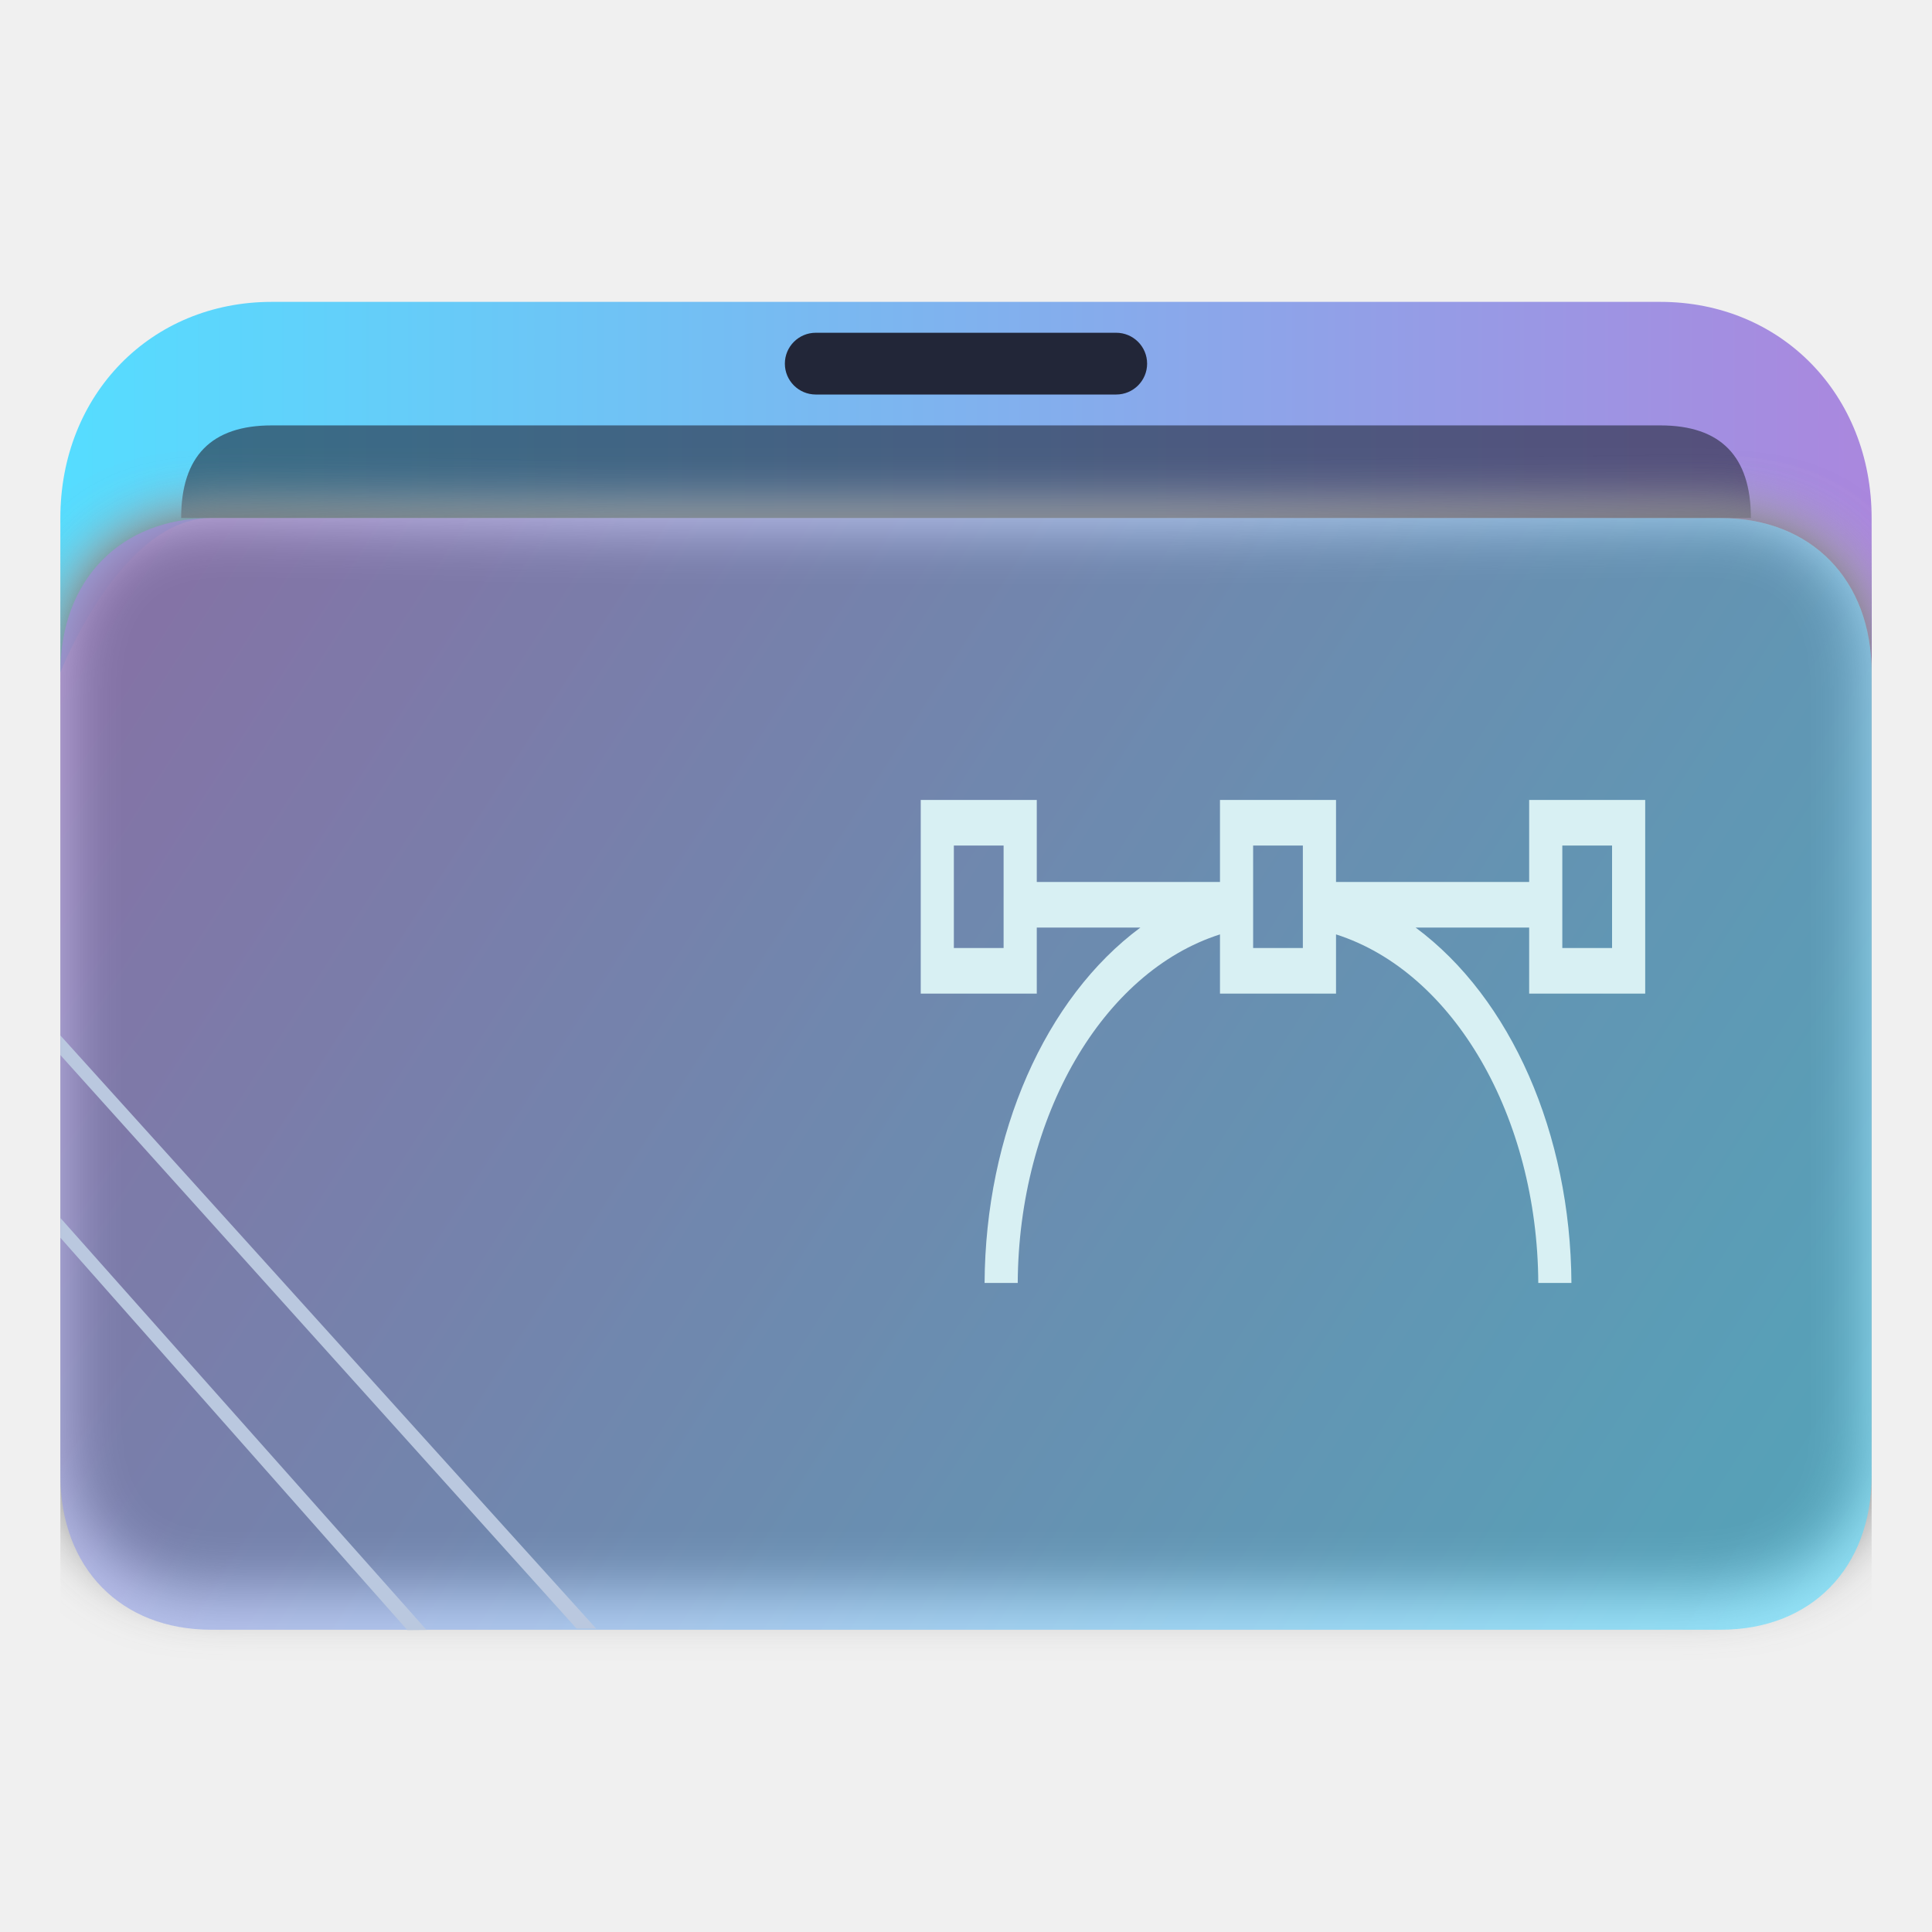
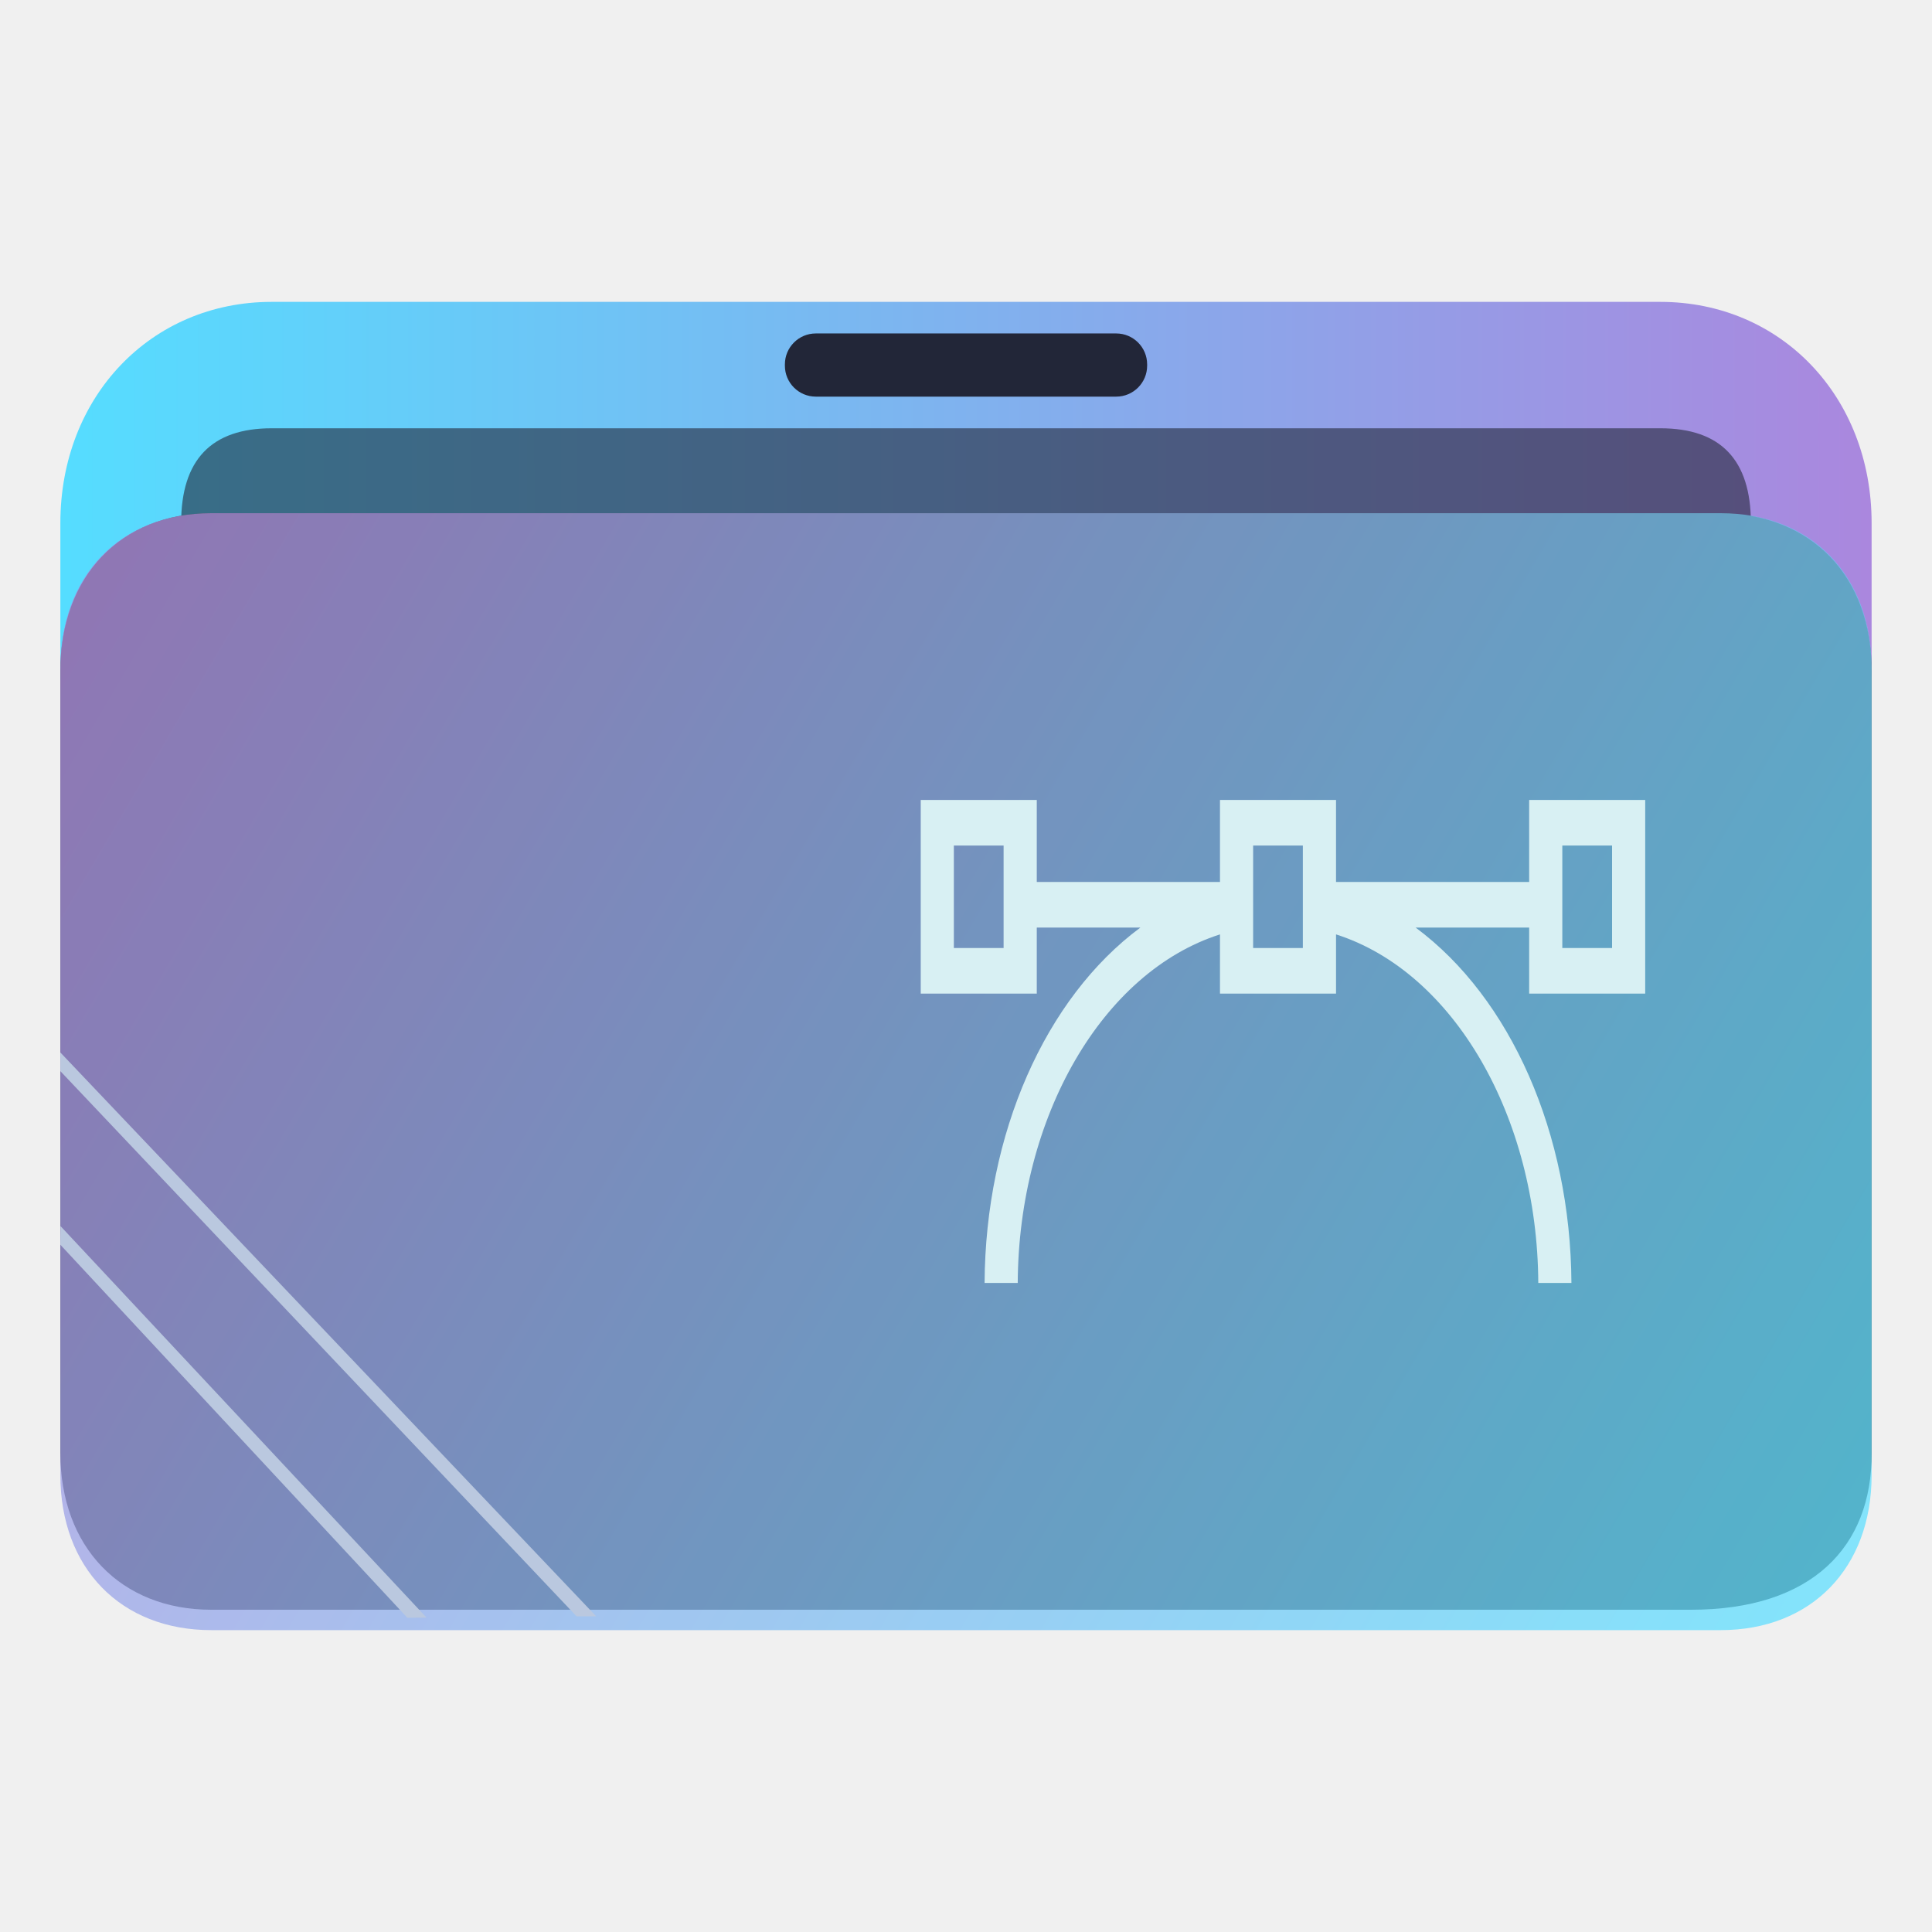
<svg xmlns="http://www.w3.org/2000/svg" xmlns:xlink="http://www.w3.org/1999/xlink" width="64" version="1.1" height="64" id="svg15">
  <defs id="defs5455">
    <linearGradient id="linearGradient4319">
      <stop style="stop-color:#55ddff;stop-opacity:1" offset="0" id="stop4315" />
      <stop style="stop-color:#aa87de;stop-opacity:1" offset="1" id="stop4317" />
    </linearGradient>
-     <linearGradient xlink:href="#linearGradient4319" id="linearGradient1419" x1="0.529" y1="5.027" x2="16.404" y2="5.027" gradientUnits="userSpaceOnUse" gradientTransform="matrix(3.779602,0,0,3.866275,384.5714,480.4999)" />
    <clipPath clipPathUnits="userSpaceOnUse" id="clipPath79425-9-5-3">
      <rect style="opacity:0.5;fill:#000000;fill-opacity:1;stroke:none;stroke-width:0.856;stroke-dasharray:none;stroke-opacity:1;paint-order:stroke fill markers" id="rect79427-1-9-6" width="26.418" height="29.038" x="-16.228" y="-6.485" />
    </clipPath>
-     <filter style="color-interpolation-filters:sRGB" id="filter77953-2-4-7" x="-0.041" y="-0.067" width="1.081" height="1.135">
-       <feGaussianBlur stdDeviation="0.446" id="feGaussianBlur77955-7-9-5" />
-     </filter>
    <clipPath clipPathUnits="userSpaceOnUse" id="clipPath79425-9-5-5">
      <rect style="opacity:0.5;fill:#000000;fill-opacity:1;stroke:none;stroke-width:0.856;stroke-dasharray:none;stroke-opacity:1;paint-order:stroke fill markers" id="rect79427-1-9-62" width="26.418" height="29.038" x="-16.228" y="-6.485" />
    </clipPath>
-     <filter style="color-interpolation-filters:sRGB" id="filter77953-2-4-9" x="-0.041" y="-0.065" width="1.081" height="1.13">
-       <feGaussianBlur stdDeviation="0.446" id="feGaussianBlur77955-7-9-1" />
-     </filter>
-     <linearGradient xlink:href="#linearGradient4319" id="linearGradient1662" gradientUnits="userSpaceOnUse" gradientTransform="matrix(3.775718,0,0,3.90327,384.5766,479.8931)" x1="16.415" y1="14.831" x2="1.323" y2="4.843" />
+     <linearGradient xlink:href="#linearGradient4319" id="linearGradient1419-3" x1="0.529" y1="5.027" x2="16.404" y2="5.027" gradientUnits="userSpaceOnUse" gradientTransform="matrix(3.779602,0,0,3.866274,384.5714,480.4998)" />
+     <clipPath clipPathUnits="userSpaceOnUse" id="clipPath79425-9-5-5-6">
+       <rect style="opacity:0.5;fill:#000000;fill-opacity:1;stroke:none;stroke-width:0.856;stroke-dasharray:none;stroke-opacity:1;paint-order:stroke fill markers" id="rect79427-1-9-62-7" width="26.418" height="29.038" x="-16.228" y="-6.485" />
+     </clipPath>
+     <linearGradient xlink:href="#linearGradient4319" id="linearGradient1662-5" gradientUnits="userSpaceOnUse" gradientTransform="matrix(3.775718,0,0,3.90327,384.5766,479.8931)" x1="15.891" y1="14.388" x2="1.081" y2="5.378" />
  </defs>
  <g id="layer1" transform="translate(-384.5714,-483.798)">
-     <path id="path32082-9" style="fill:url(#linearGradient1419);fill-opacity:1.0;stroke:none;stroke-width:5.117;stroke-linecap:round;stroke-linejoin:round;stroke-opacity:0.03" d="m 393.571,493.798 c -4,0 -7,3.069 -7,7.161 v 5.115 c 0,0 2,-5.115 5,-5.115 h 8 12 6 24 c 3,0 5,2.046 5,5.115 v 0 0 -5.115 c 0,-4.092 -3,-7.161 -7,-7.161 h -24.071 -5.929 -9 z" />
-     <rect x="410.571" y="494.821" width="12" height="2.046" ry="1.025" stroke-width="3.419" style="fill:#222638;fill-opacity:1;paint-order:stroke markers fill" id="rect12-5-9-3-9" />
-     <path d="m 418.305,497.89 h -3.467 -4.333 -16.933 c -2,0 -3,1.023 -3,3.069 v 0 0 h 52 v 0 0 c 0,-2.046 -1,-3.069 -3,-3.069 z" style="fill:#222638;fill-opacity:1;stroke-width:2.339;paint-order:markers stroke fill" id="path8-7-2-9-6-1-7-5" opacity="0.6" />
-     <path style="display:inline;fill:#ffffff;fill-opacity:1;stroke:none;stroke-width:2.778;stroke-linecap:round;stroke-linejoin:round;stroke-opacity:0.03;filter:url(#filter77953-2-4-7)" d="m -14.026,3.079 h 6.166 4.845 3.083 7.928 c 1.321,0 2.202,0.944 2.202,2.359 l -0.008,11.196 c 0.008,1.415 -1.497,2.225 -2.634,2.232 L -14.026,18.993 c -1.321,0.008 -2.202,-0.944 -2.202,-2.359 l 1e-6,-11.323 c -1e-6,-1.288 0.882,-2.216 2.202,-2.232 z" id="path1611-1-8-0-7-3" clip-path="url(#clipPath79425-9-5-3)" transform="matrix(2.270514,0,0,2.168187,423.4168,494.2818)" />
-     <path style="display:inline;fill:#4f4f4f;fill-opacity:1;stroke:none;stroke-width:2.778;stroke-linecap:round;stroke-linejoin:round;stroke-opacity:0.03;filter:url(#filter77953-2-4-9)" d="m -14.026,2.501 6.167,0.121 H -3.015 0.068 L 7.988,2.501 C 9.31,2.516 10.19,3.444 10.19,4.874 l -2.06e-4,11.76 c 0.008,1.415 -0.873,2.359 -2.634,2.359 H -14.026 c -1.321,0 -2.202,-0.944 -2.202,-2.359 V 4.874 c 0,-1.424 0.881,-2.373 2.201,-2.373 z" id="path1611-1-8-0-7-2" clip-path="url(#clipPath79425-9-5-5)" transform="matrix(2.271201,0,0,2.155042,423.428,495.5685)" />
-     <path d="m 418.571,500.959 h -4 -5 -18 c -3,0 -5,2.046 -5,5.115 v 26.596 c 0,3.069 2,5.115 5,5.115 h 50 c 3,0 5,-2.046 5,-5.115 v -26.596 c 0,-3.069 -2,-5.115 -5,-5.115 z" style="fill:url(#linearGradient1662);fill-opacity:1;stroke-width:3.838;paint-order:markers stroke fill" id="path8-7-2-9-6-1-9" opacity="0.6" />
-     <path d="m 386.571,518.748 17.1,19 h -10e-6 0.65 l -17.75,-19.65 v 0 0 z" id="path2653-4" style="fill:#bac8df;fill-opacity:1;stroke-width:0.481" />
-     <path d="m 386.571,524.798 11.485,12.989 -1e-5,0.011 0.65,-0.006 v 0.006 l -12.13,-13.65 v 0 0 z" id="path2653-4-3" style="fill:#bac8df;fill-opacity:1;stroke-width:0.33" />
-     <path d="M 439.071,516.713 V 510.298 h -3.844 v 2.717 h -6.398 V 510.298 h -3.844 v 2.717 h -6.069 V 510.298 h -3.844 v 6.415 h 3.844 v -2.189 h 3.433 c -3.158,2.34 -5.135,6.83 -5.162,11.774 h 1.098 c 0.029,-5.509 2.801,-10.302 6.7,-11.547 v 1.962 h 3.844 v -1.962 c 3.899,1.245 6.672,6.038 6.7,11.547 h 1.098 c -0.029,-4.943 -2.004,-9.434 -5.162,-11.774 h 3.762 v 2.189 z m -2.746,-4.906 h 1.648 v 3.396 h -1.648 z m -18.508,3.396 h -1.648 v -3.396 h 1.648 z m 9.913,0 h -1.647 v -3.396 h 1.647 z" id="path4-8-7" style="fill:#d8f0f3;fill-opacity:1;stroke-width:0.322" />
+     <path id="path32082-9-2" style="fill:url(#linearGradient1419-3);fill-opacity:1;stroke:none;stroke-width:5.117;stroke-linecap:round;stroke-linejoin:round;stroke-opacity:0.03" d="m 393.571,493.798 c -4,0 -7,3.14 -7,7.327 v 5.234 c 0,0 2,-5.234 5,-5.234 h 8 12 6 24 c 3,0 5,2.093 5,5.234 v 0 0 -5.234 c 0,-4.187 -3,-7.327 -7,-7.327 h -24.071 -5.929 -9 z" />
+     <rect x="410.572" y="494.844" width="12" height="2.093" ry="1.025" stroke-width="3.419" style="fill:#222638;fill-opacity:1;paint-order:stroke markers fill" id="rect12-5-9-3-9-9" rx="1.025" />
+     <path d="m 418.305,497.985 h -3.467 -4.333 -16.933 c -2,0 -3,1.047 -3,3.14 v 0 0 h 52 v 0 0 c 0,-2.093 -1,-3.14 -3,-3.14 z" style="fill:#222638;fill-opacity:1;stroke-width:2.339;paint-order:markers stroke fill" id="path8-7-2-9-6-1-7-5-1" opacity="0.6" />
+     <path style="display:inline;fill:#4f4f4f;fill-opacity:1;stroke:none;stroke-width:2.748;stroke-linecap:round;stroke-linejoin:round;stroke-opacity:0.03" d="m -14.026,2.501 6.167,4.13e-5 H -3.015 0.068 L 7.988,2.501 C 9.31,2.516 10.19,3.444 10.19,4.874 l -2.06e-4,11.76 c 0.008,1.415 -0.873,2.359 -2.634,2.359 H -14.026 c -1.321,0 -2.202,-0.944 -2.202,-2.359 V 4.874 c 0,-1.424 0.881,-2.373 2.201,-2.373 z" id="path1611-1-8-0-7-2-2" clip-path="url(#clipPath79425-9-5-5-6)" transform="matrix(2.271201,0,0,2.202582,423.428,495.2891)" />
+     <path d="m 418.571,500.798 h -4 -5 -18 c -3,0 -5,2.056 -5,5.139 v 26.722 c 0,3.083 2,5.139 5,5.139 h 50 c 3,0 5,-2.056 5,-5.139 v -26.722 c 0,-3.083 -2,-5.139 -5,-5.139 z" style="fill:url(#linearGradient1662-5);fill-opacity:1;stroke-width:3.838;paint-order:markers stroke fill;opacity:0.7" id="path8-7-2-9-6-1-9-2" opacity="0.6" />
+     <path d="m 386.571,519.281 17.1,18.06 h -10e-6 0.65 l -17.75,-18.678 v 0 0 z" id="path2653-4-7" style="fill:#bac8df;fill-opacity:1;stroke-width:0.481" />
+     <path d="m 386.571,525.032 11.485,12.347 -1e-5,0.01 0.65,-0.006 v 0.006 l -12.13,-12.975 v 0 0 z" id="path2653-4-3-0" style="fill:#bac8df;fill-opacity:1;stroke-width:0.33" />
+     <path d="M 439.071,516.713 V 510.298 h -3.844 v 2.717 h -6.398 V 510.298 h -3.844 v 2.717 h -6.069 V 510.298 h -3.844 v 6.415 h 3.844 v -2.189 h 3.433 c -3.158,2.34 -5.135,6.83 -5.162,11.774 h 1.098 c 0.029,-5.509 2.801,-10.302 6.7,-11.547 v 1.962 h 3.844 v -1.962 c 3.899,1.245 6.672,6.038 6.7,11.547 h 1.098 c -0.029,-4.943 -2.004,-9.434 -5.162,-11.774 h 3.762 v 2.189 z m -2.746,-4.906 h 1.648 v 3.396 h -1.648 z m -18.508,3.396 h -1.648 v -3.396 h 1.648 z m 9.913,0 h -1.647 v -3.396 h 1.647 z" id="path4-8-7-5" style="fill:#d8f0f3;fill-opacity:1;stroke-width:0.322" />
  </g>
</svg>
